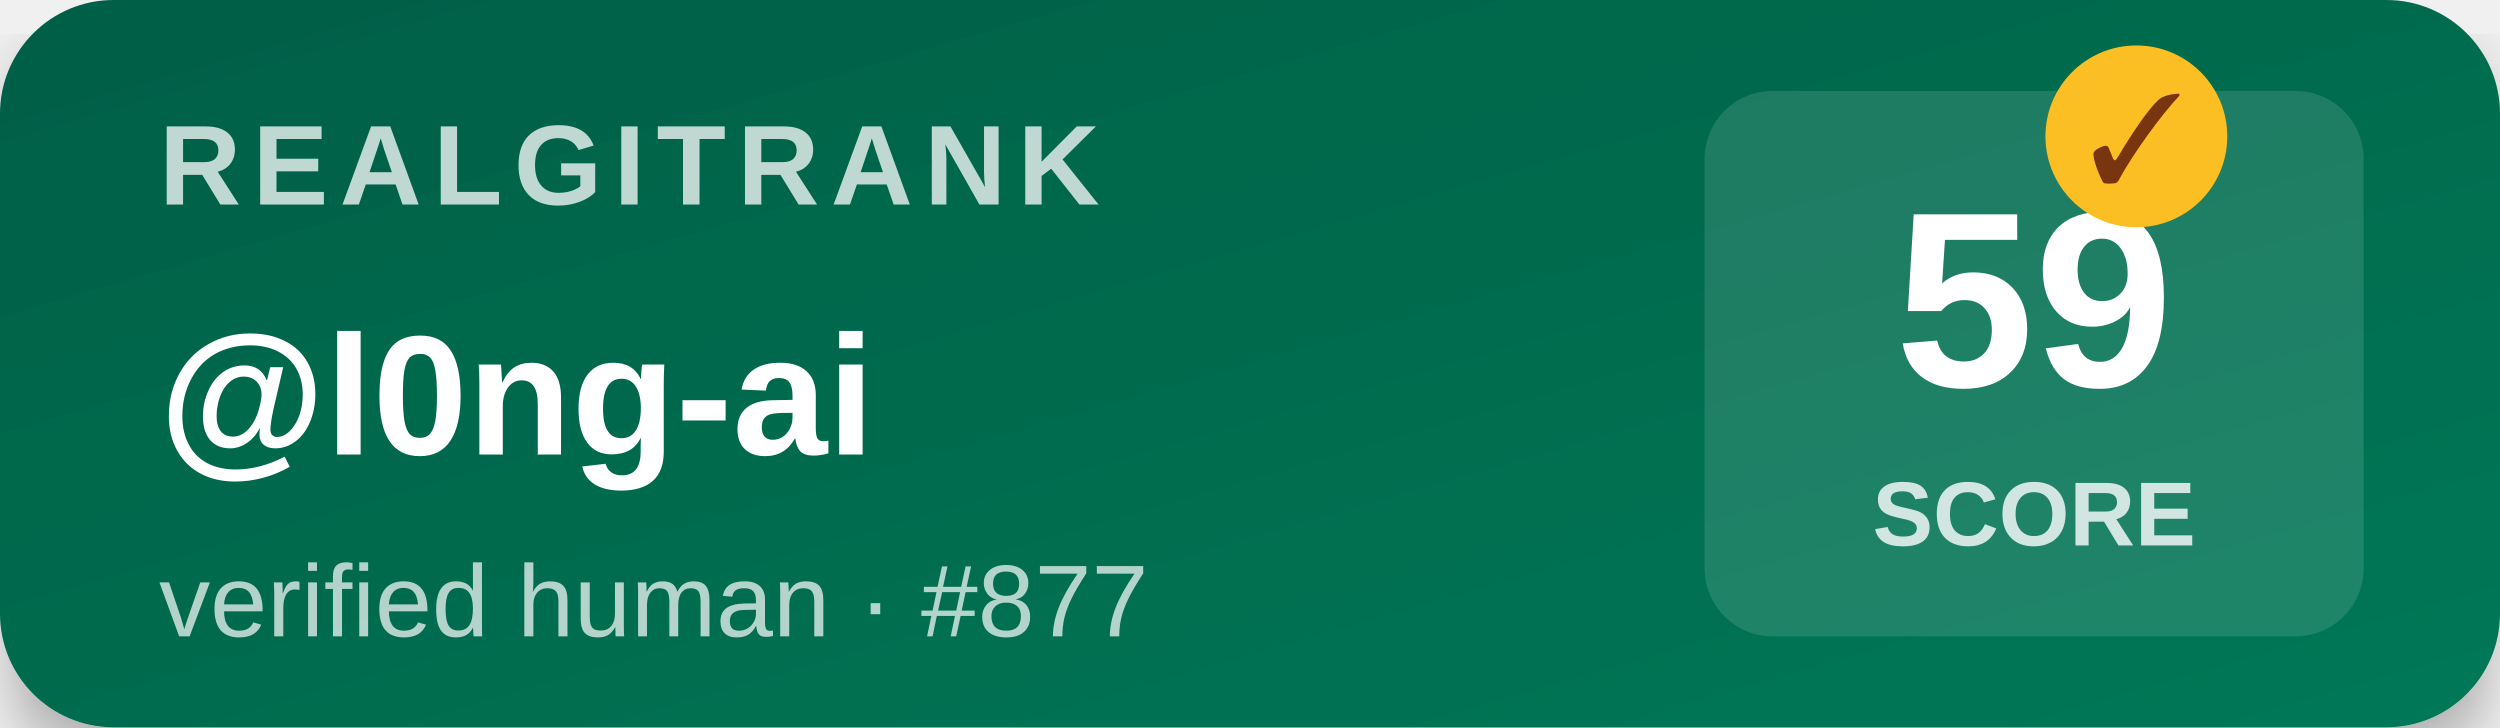
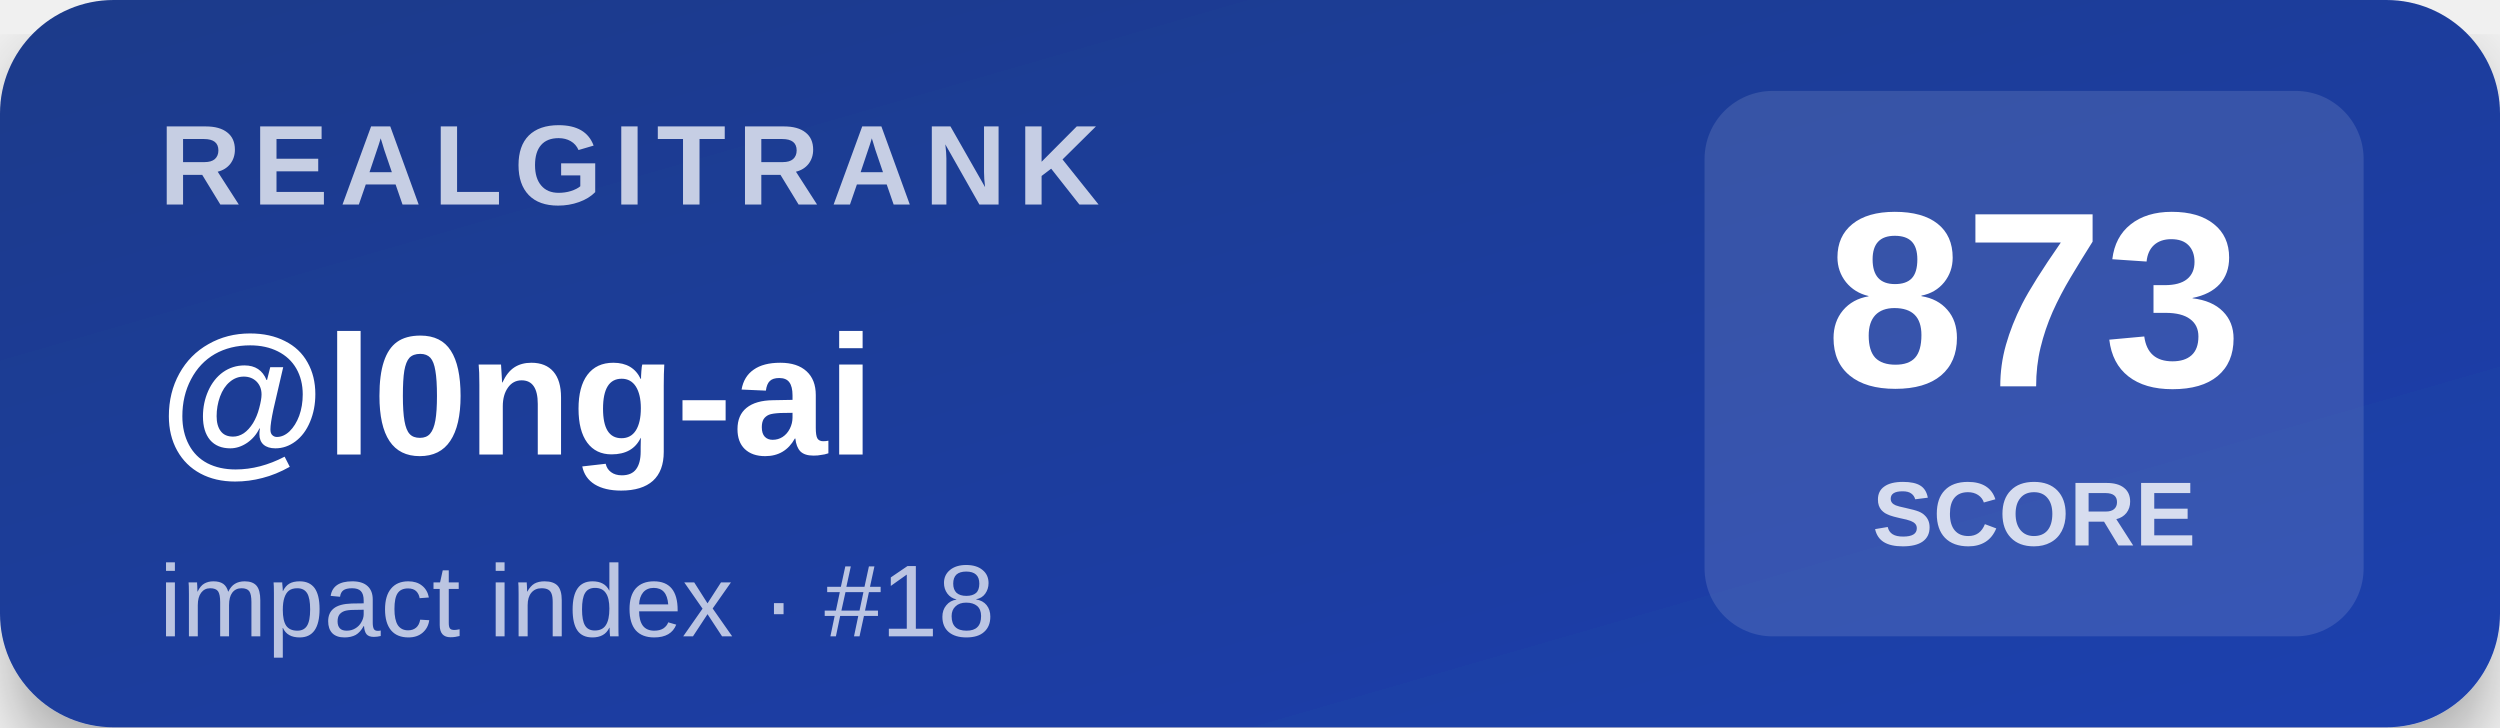
<svg xmlns="http://www.w3.org/2000/svg" width="220" height="64" viewBox="0 0 220 64">
  <defs>
    <linearGradient id="bg" x1="0" y1="0" x2="1" y2="1">
-       <stop offset="0%" stop-color="#065f46" />
-       <stop offset="100%" stop-color="#047857" />
+       <stop offset="0%" stop-color="#1e3a8a" />
+       <stop offset="100%" stop-color="#1e40af" />
    </linearGradient>
    <filter id="shadow">
      <feDropShadow dx="0" dy="3" stdDeviation="3" flood-opacity="0.3" />
    </filter>
  </defs>
  <rect width="220" height="64" rx="10" fill="url(#bg)" filter="url(#shadow)" />
  <text x="14" y="18" font-family="Segoe UI,Arial,sans-serif" font-size="10" font-weight="700" fill="#ffffff" opacity="0.75" letter-spacing="1">REALGITRANK</text>
  <text x="14" y="40" font-family="Segoe UI,Arial,sans-serif" font-size="15" font-weight="800" fill="#ffffff">@l0ng-ai</text>
-   <text x="14" y="56" font-family="Segoe UI,Arial,sans-serif" font-size="9" fill="#ffffff" opacity="0.7">verified human · #877</text>
+   <text x="14" y="56" font-family="Segoe UI,Arial,sans-serif" font-size="9" fill="#ffffff" opacity="0.7">impact index · #18</text>
  <rect x="150" y="8" width="58" height="48" rx="6" fill="#ffffff" opacity="0.12" />
-   <text x="179" y="34" text-anchor="middle" font-family="Segoe UI,Arial,sans-serif" font-size="22" font-weight="900" fill="#ffffff">59</text>
+   <text x="179" y="34" text-anchor="middle" font-family="Segoe UI,Arial,sans-serif" font-size="22" font-weight="900" fill="#ffffff">873</text>
  <text x="179" y="48" text-anchor="middle" font-family="Segoe UI,Arial,sans-serif" font-size="8" font-weight="600" fill="#ffffff" opacity="0.8">SCORE</text>
-   <g transform="translate(188,12)">
-     <circle r="8" fill="#fbbf24" />
-     <text y="4" text-anchor="middle" font-size="11" font-weight="900" fill="#78350f">✓</text>
-   </g>
</svg>
